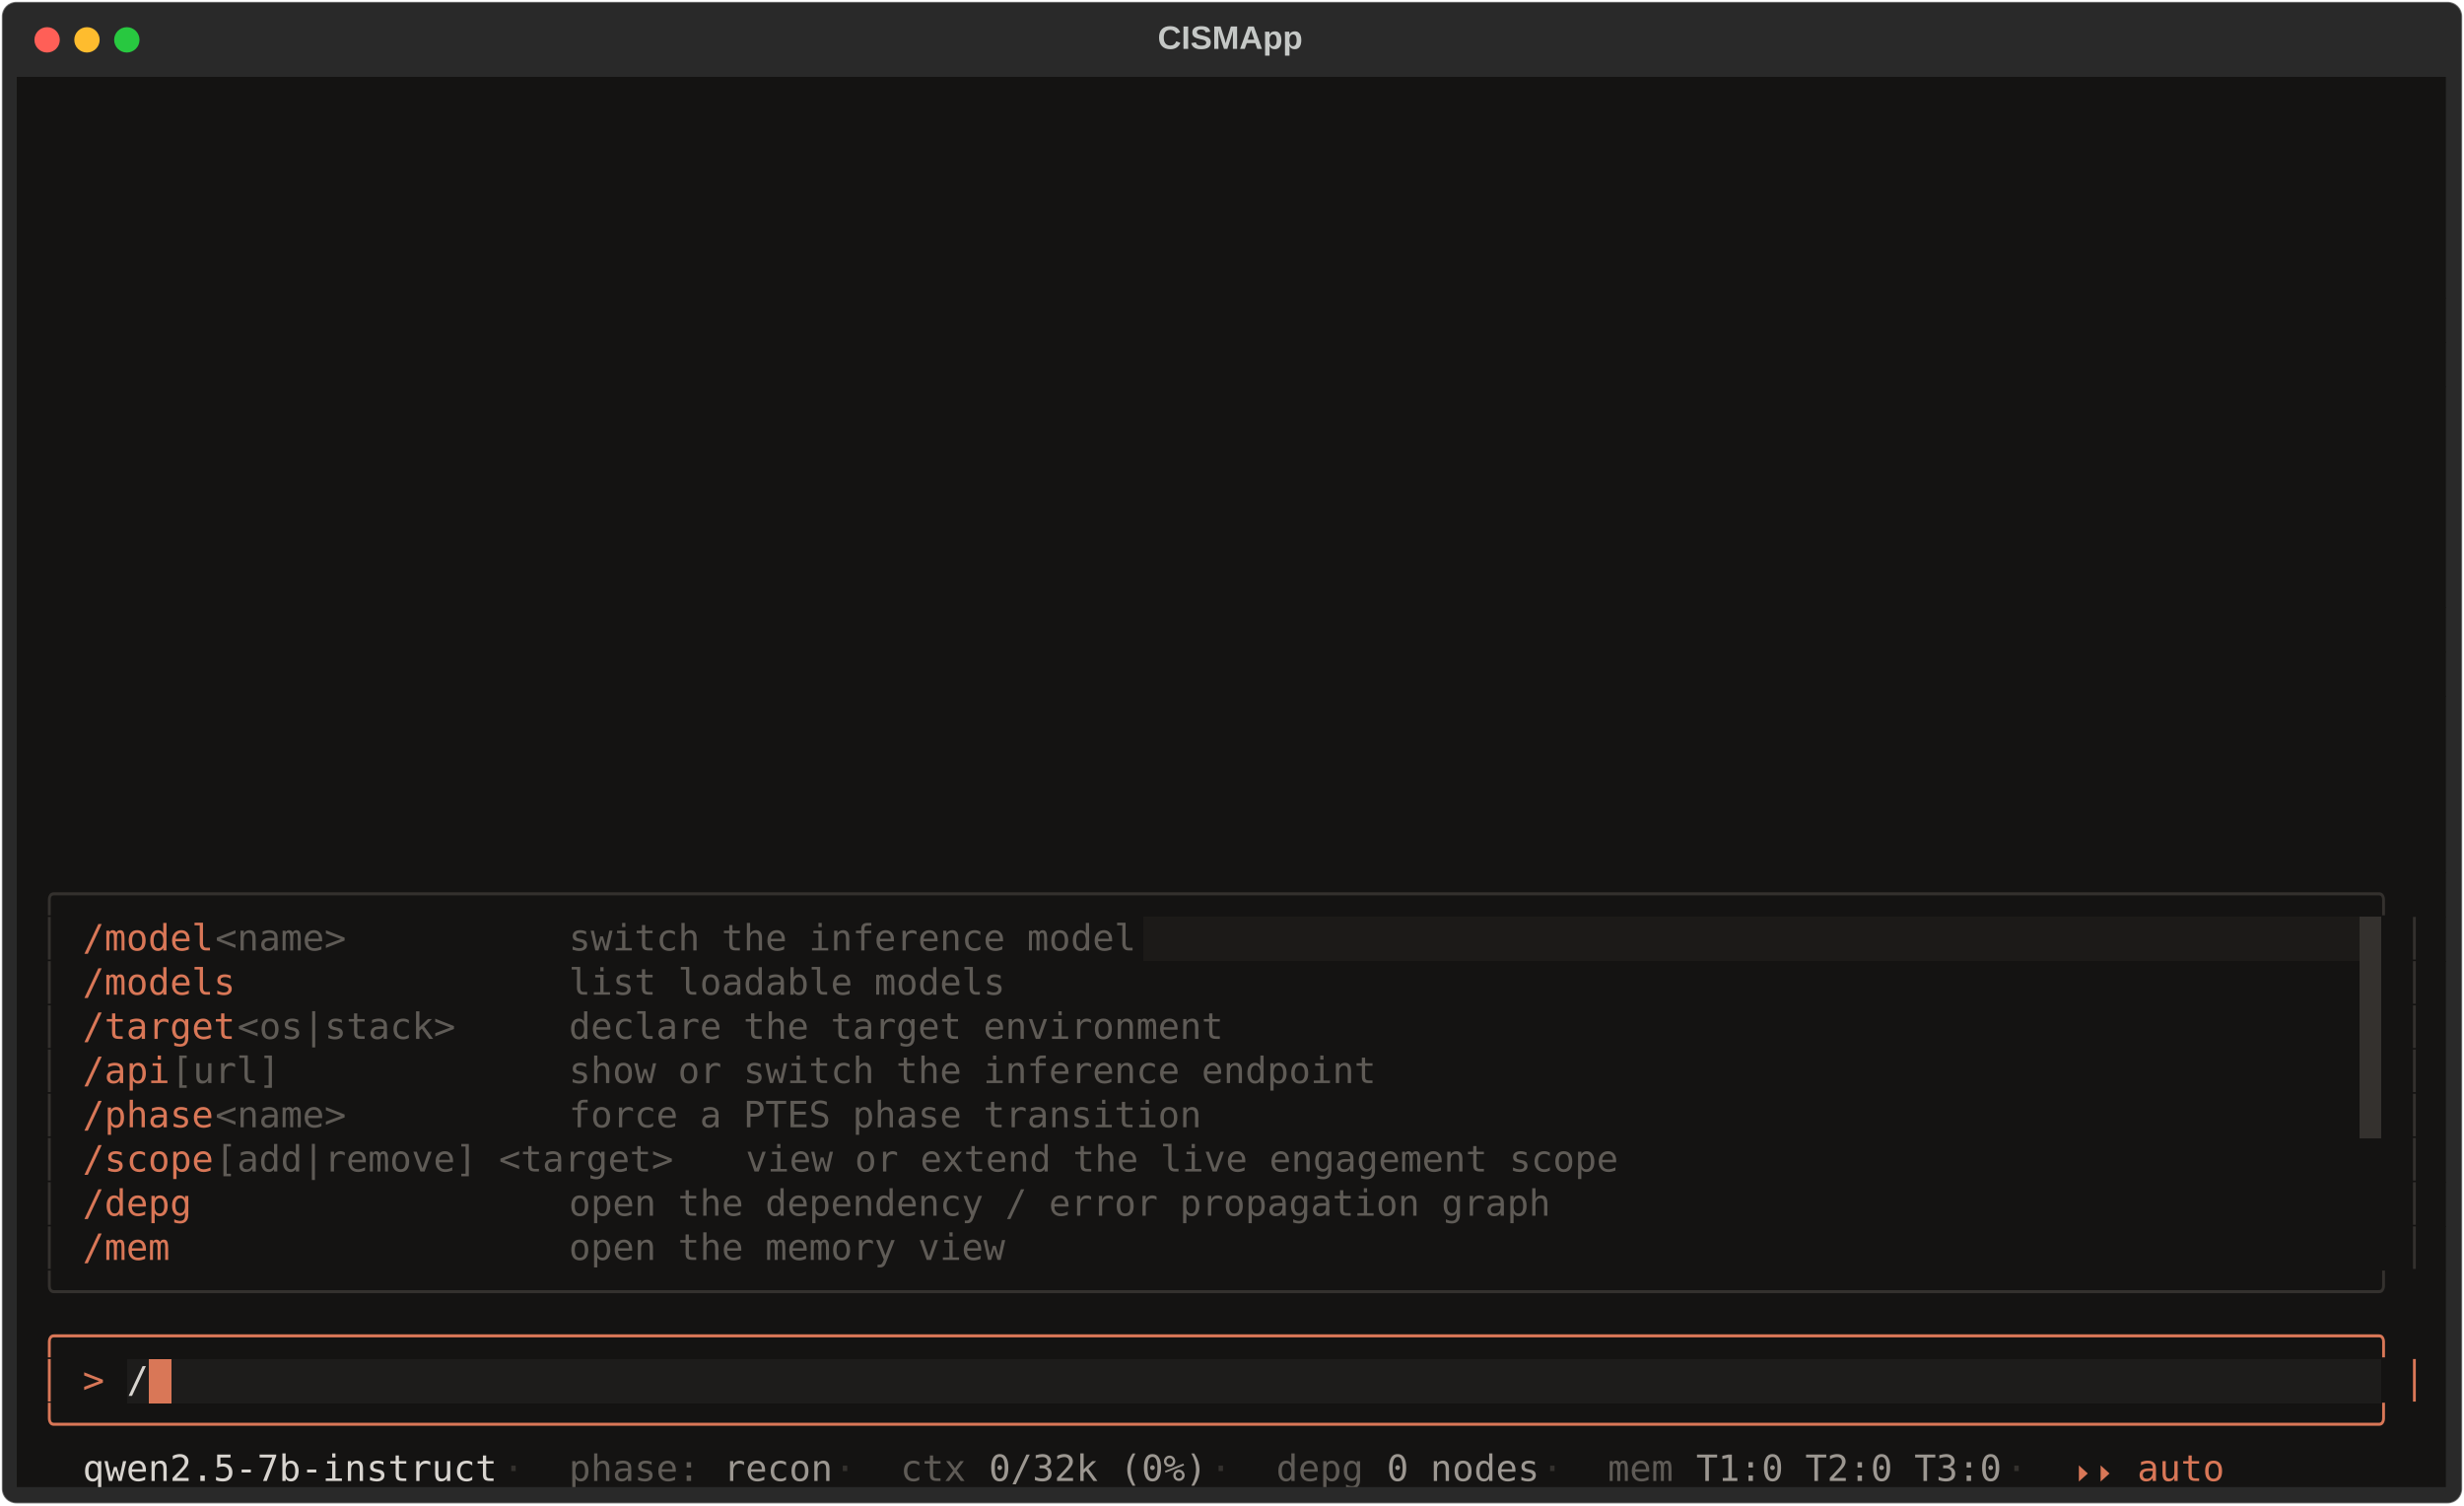
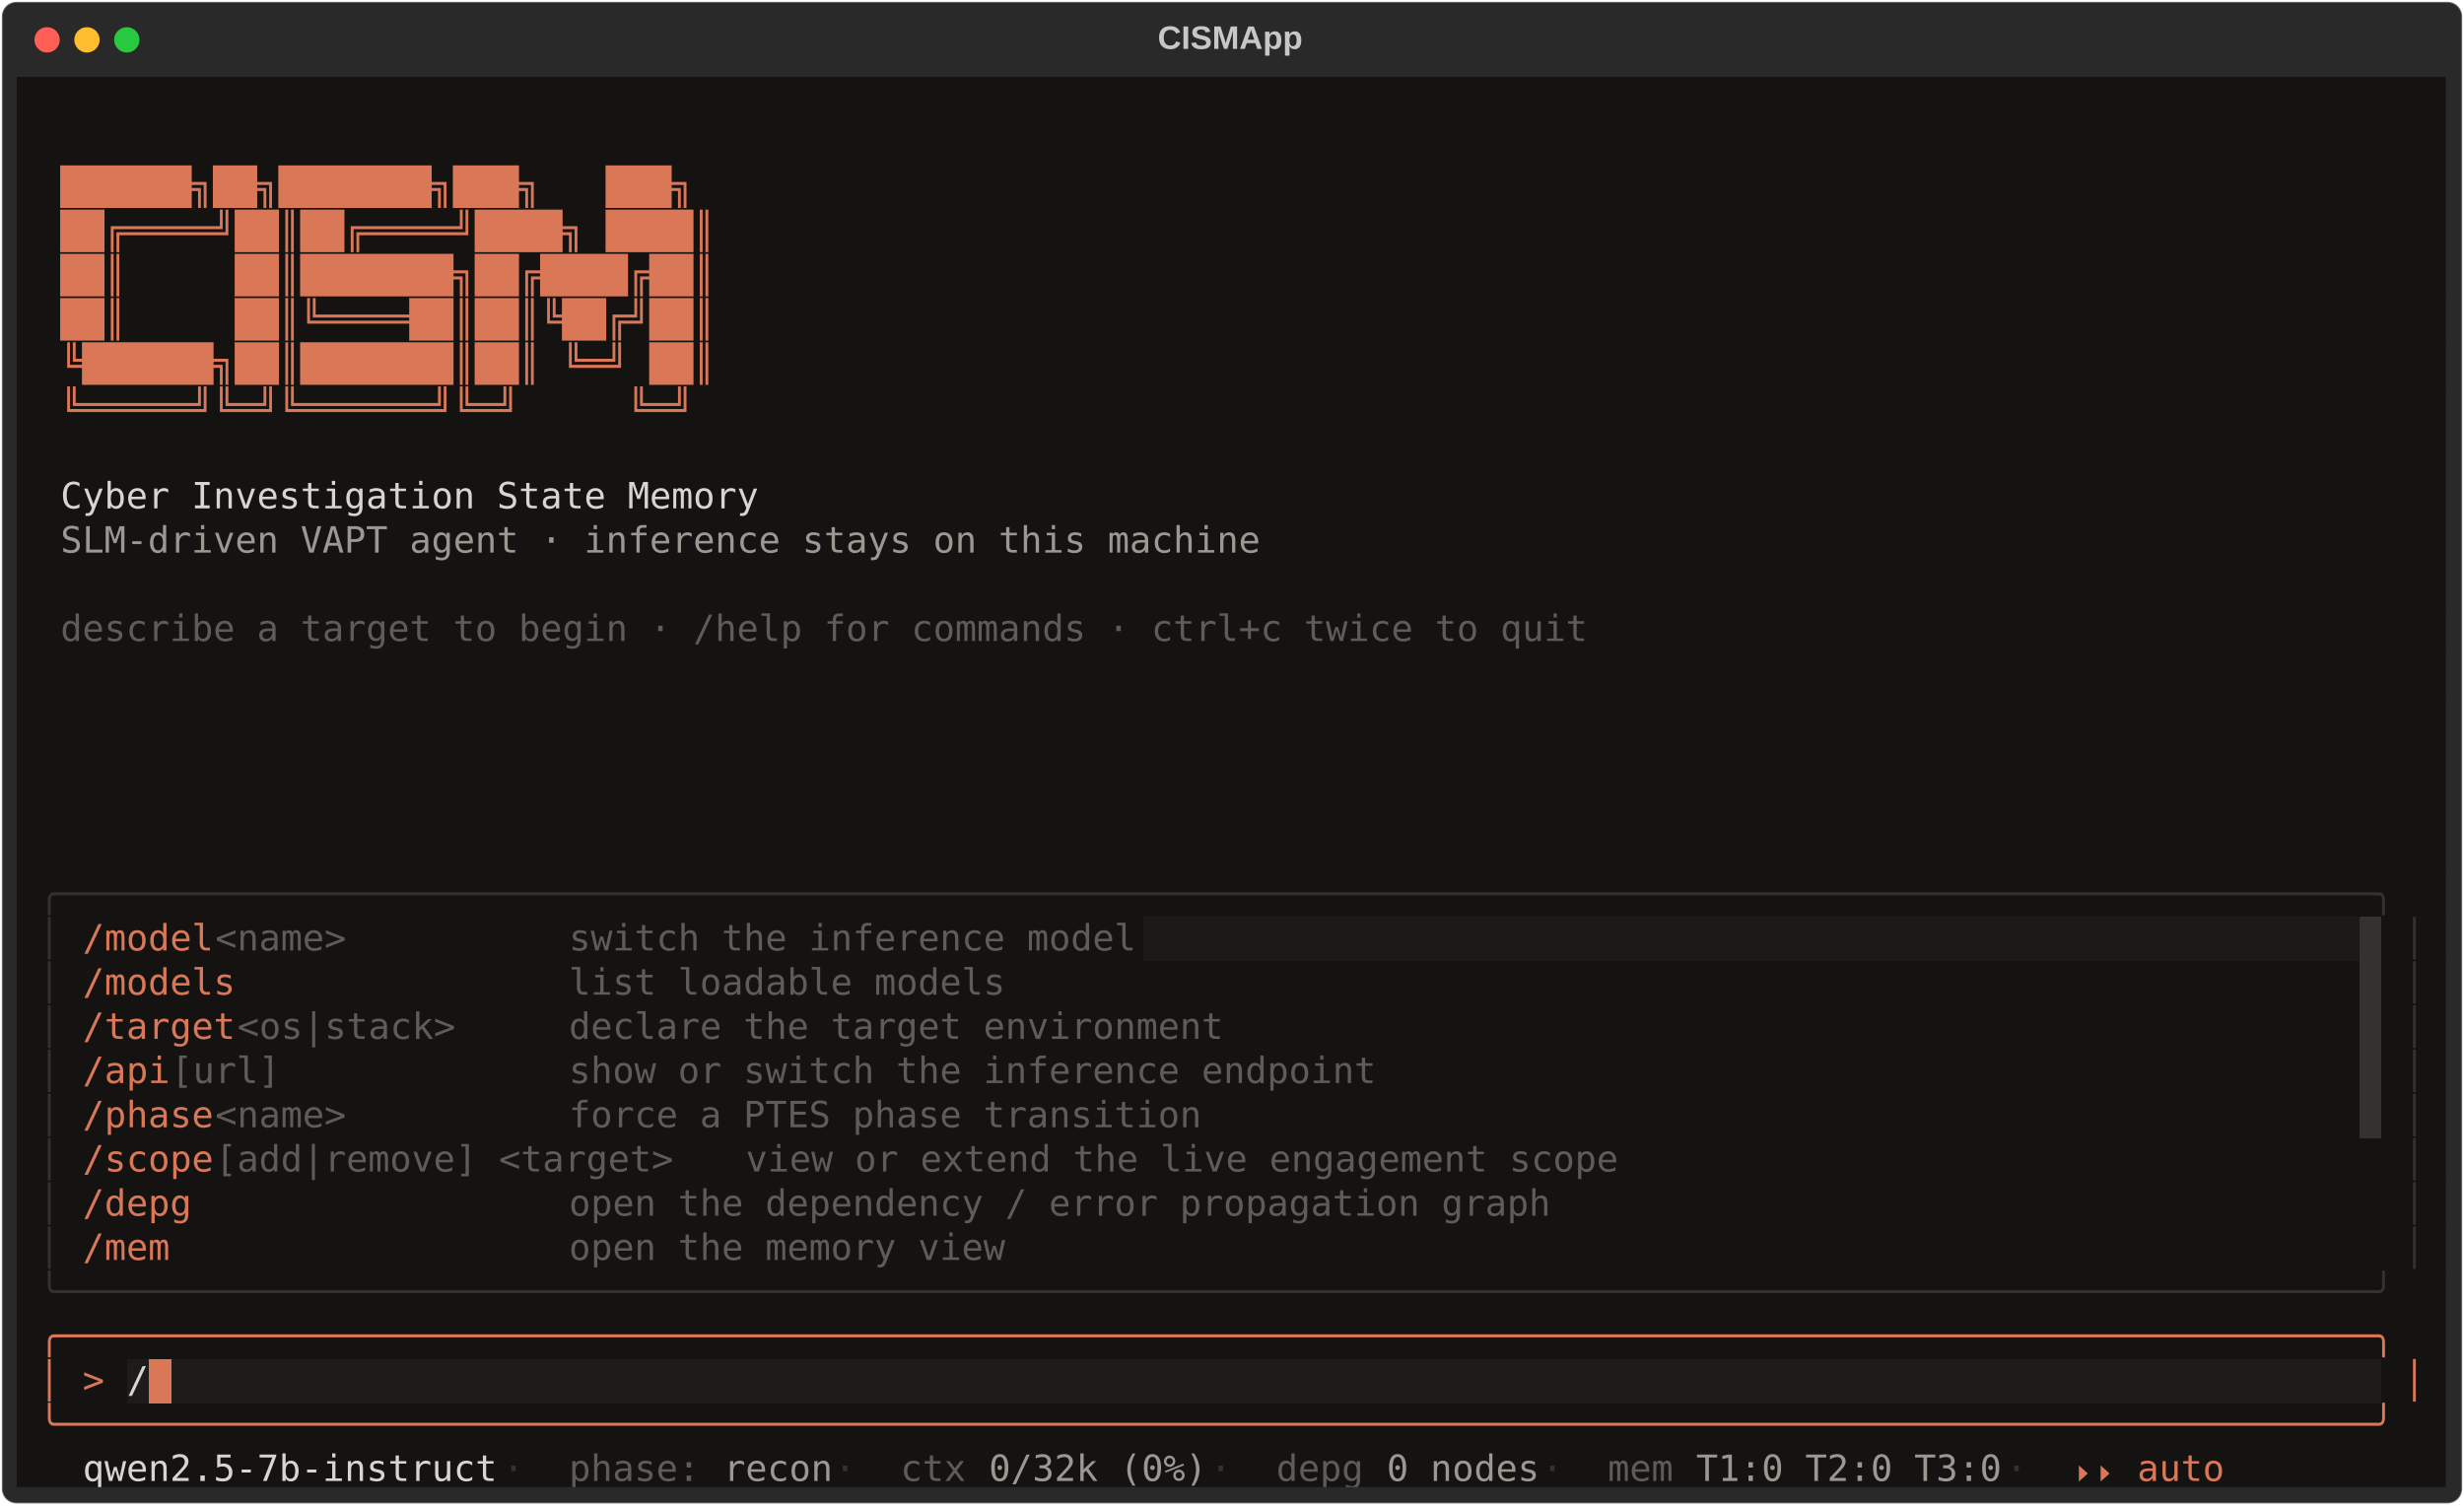
<svg xmlns="http://www.w3.org/2000/svg" class="rich-terminal" viewBox="0 0 1360 830.8">
  <style>

    @font-face {
        font-family: "Fira Code";
        src: local("FiraCode-Regular"),
                url("https://cdnjs.cloudflare.com/ajax/libs/firacode/6.2.0/woff2/FiraCode-Regular.woff2") format("woff2"),
                url("https://cdnjs.cloudflare.com/ajax/libs/firacode/6.2.0/woff/FiraCode-Regular.woff") format("woff");
        font-style: normal;
        font-weight: 400;
    }
    @font-face {
        font-family: "Fira Code";
        src: local("FiraCode-Bold"),
                url("https://cdnjs.cloudflare.com/ajax/libs/firacode/6.2.0/woff2/FiraCode-Bold.woff2") format("woff2"),
                url("https://cdnjs.cloudflare.com/ajax/libs/firacode/6.2.0/woff/FiraCode-Bold.woff") format("woff");
        font-style: bold;
        font-weight: 700;
    }

    .terminal-matrix {
        font-family: Fira Code, monospace;
        font-size: 20px;
        line-height: 24.4px;
        font-variant-east-asian: full-width;
    }

    .terminal-title {
        font-size: 18px;
        font-weight: bold;
        font-family: arial;
    }

    .terminal-r1 { fill: #c5c8c6 }
- .terminal-r2 { fill: #34312e }
- .terminal-r3 { fill: #d97757 }
- .terminal-r4 { fill: #5f5b56 }
- .terminal-r5 { fill: #d8d4cf }
- .terminal-r6 { fill: #141312 }
- .terminal-r7 { fill: #e0e0e0 }
- .terminal-r8 { fill: #9c9791 }
+ .terminal-r2 { fill: #d97757 }
+ .terminal-r3 { fill: #9c9791 }
+ .terminal-r4 { fill: #d8d4cf }
+ .terminal-r5 { fill: #5f5b56 }
+ .terminal-r6 { fill: #34312e }
+ .terminal-r7 { fill: #141312 }
+ .terminal-r8 { fill: #e0e0e0 }
    </style>
  <defs>
    <clipPath id="terminal-clip-terminal">
      <rect x="0" y="0" width="1341.0" height="779.8" />
    </clipPath>
    <clipPath id="terminal-line-0">
      <rect x="0" y="1.5" width="1342" height="24.65" />
    </clipPath>
    <clipPath id="terminal-line-1">
      <rect x="0" y="25.9" width="1342" height="24.65" />
    </clipPath>
    <clipPath id="terminal-line-2">
      <rect x="0" y="50.3" width="1342" height="24.65" />
    </clipPath>
    <clipPath id="terminal-line-3">
      <rect x="0" y="74.7" width="1342" height="24.65" />
    </clipPath>
    <clipPath id="terminal-line-4">
      <rect x="0" y="99.1" width="1342" height="24.65" />
    </clipPath>
    <clipPath id="terminal-line-5">
      <rect x="0" y="123.5" width="1342" height="24.65" />
    </clipPath>
    <clipPath id="terminal-line-6">
      <rect x="0" y="147.9" width="1342" height="24.65" />
    </clipPath>
    <clipPath id="terminal-line-7">
      <rect x="0" y="172.3" width="1342" height="24.65" />
    </clipPath>
    <clipPath id="terminal-line-8">
      <rect x="0" y="196.7" width="1342" height="24.65" />
    </clipPath>
    <clipPath id="terminal-line-9">
      <rect x="0" y="221.1" width="1342" height="24.65" />
    </clipPath>
    <clipPath id="terminal-line-10">
      <rect x="0" y="245.5" width="1342" height="24.65" />
    </clipPath>
    <clipPath id="terminal-line-11">
      <rect x="0" y="269.9" width="1342" height="24.65" />
    </clipPath>
    <clipPath id="terminal-line-12">
      <rect x="0" y="294.3" width="1342" height="24.65" />
    </clipPath>
    <clipPath id="terminal-line-13">
      <rect x="0" y="318.7" width="1342" height="24.65" />
    </clipPath>
    <clipPath id="terminal-line-14">
      <rect x="0" y="343.1" width="1342" height="24.65" />
    </clipPath>
    <clipPath id="terminal-line-15">
      <rect x="0" y="367.5" width="1342" height="24.65" />
    </clipPath>
    <clipPath id="terminal-line-16">
      <rect x="0" y="391.9" width="1342" height="24.65" />
    </clipPath>
    <clipPath id="terminal-line-17">
      <rect x="0" y="416.3" width="1342" height="24.65" />
    </clipPath>
    <clipPath id="terminal-line-18">
      <rect x="0" y="440.7" width="1342" height="24.65" />
    </clipPath>
    <clipPath id="terminal-line-19">
      <rect x="0" y="465.1" width="1342" height="24.65" />
    </clipPath>
    <clipPath id="terminal-line-20">
      <rect x="0" y="489.5" width="1342" height="24.65" />
    </clipPath>
    <clipPath id="terminal-line-21">
      <rect x="0" y="513.9" width="1342" height="24.65" />
    </clipPath>
    <clipPath id="terminal-line-22">
      <rect x="0" y="538.3" width="1342" height="24.65" />
    </clipPath>
    <clipPath id="terminal-line-23">
      <rect x="0" y="562.7" width="1342" height="24.65" />
    </clipPath>
    <clipPath id="terminal-line-24">
      <rect x="0" y="587.1" width="1342" height="24.65" />
    </clipPath>
    <clipPath id="terminal-line-25">
      <rect x="0" y="611.5" width="1342" height="24.65" />
    </clipPath>
    <clipPath id="terminal-line-26">
      <rect x="0" y="635.9" width="1342" height="24.65" />
    </clipPath>
    <clipPath id="terminal-line-27">
      <rect x="0" y="660.3" width="1342" height="24.65" />
    </clipPath>
    <clipPath id="terminal-line-28">
      <rect x="0" y="684.7" width="1342" height="24.65" />
    </clipPath>
    <clipPath id="terminal-line-29">
      <rect x="0" y="709.1" width="1342" height="24.65" />
    </clipPath>
    <clipPath id="terminal-line-30">
      <rect x="0" y="733.5" width="1342" height="24.65" />
    </clipPath>
  </defs>
  <rect fill="#292929" stroke="rgba(255,255,255,0.35)" stroke-width="1" x="1" y="1" width="1358" height="828.8" rx="8" />
  <text class="terminal-title" fill="#c5c8c6" text-anchor="middle" x="679" y="27">CISMApp</text>
  <g transform="translate(26,22)">
    <circle cx="0" cy="0" r="7" fill="#ff5f57" />
    <circle cx="22" cy="0" r="7" fill="#febc2e" />
    <circle cx="44" cy="0" r="7" fill="#28c840" />
  </g>
  <g transform="translate(9, 41)" clip-path="url(#terminal-clip-terminal)">
    <rect fill="#141312" x="0" y="1.5" width="1342" height="24.65" shape-rendering="crispEdges" />
    <rect fill="#141312" x="0" y="25.9" width="1342" height="24.65" shape-rendering="crispEdges" />
-     <rect fill="#141312" x="0" y="50.3" width="1342" height="24.65" shape-rendering="crispEdges" />
-     <rect fill="#141312" x="0" y="74.7" width="1342" height="24.65" shape-rendering="crispEdges" />
-     <rect fill="#141312" x="0" y="99.1" width="1342" height="24.65" shape-rendering="crispEdges" />
-     <rect fill="#141312" x="0" y="123.5" width="1342" height="24.65" shape-rendering="crispEdges" />
-     <rect fill="#141312" x="0" y="147.9" width="1342" height="24.65" shape-rendering="crispEdges" />
-     <rect fill="#141312" x="0" y="172.3" width="1342" height="24.65" shape-rendering="crispEdges" />
-     <rect fill="#141312" x="0" y="196.7" width="1342" height="24.65" shape-rendering="crispEdges" />
-     <rect fill="#141312" x="0" y="221.1" width="1342" height="24.65" shape-rendering="crispEdges" />
-     <rect fill="#141312" x="0" y="245.5" width="1342" height="24.65" shape-rendering="crispEdges" />
-     <rect fill="#141312" x="0" y="269.9" width="1342" height="24.65" shape-rendering="crispEdges" />
-     <rect fill="#141312" x="0" y="294.3" width="1342" height="24.65" shape-rendering="crispEdges" />
+     <rect fill="#141312" x="0" y="50.3" width="24.4" height="24.65" shape-rendering="crispEdges" />
+     <rect fill="#141312" x="24.4" y="50.3" width="366" height="24.65" shape-rendering="crispEdges" />
+     <rect fill="#141312" x="390.4" y="50.3" width="951.6" height="24.65" shape-rendering="crispEdges" />
+     <rect fill="#141312" x="0" y="74.7" width="24.4" height="24.65" shape-rendering="crispEdges" />
+     <rect fill="#141312" x="24.4" y="74.7" width="366" height="24.65" shape-rendering="crispEdges" />
+     <rect fill="#141312" x="390.4" y="74.7" width="951.6" height="24.65" shape-rendering="crispEdges" />
+     <rect fill="#141312" x="0" y="99.1" width="24.4" height="24.65" shape-rendering="crispEdges" />
+     <rect fill="#141312" x="24.4" y="99.1" width="366" height="24.65" shape-rendering="crispEdges" />
+     <rect fill="#141312" x="390.4" y="99.1" width="951.6" height="24.65" shape-rendering="crispEdges" />
+     <rect fill="#141312" x="0" y="123.5" width="24.4" height="24.65" shape-rendering="crispEdges" />
+     <rect fill="#141312" x="24.4" y="123.5" width="366" height="24.65" shape-rendering="crispEdges" />
+     <rect fill="#141312" x="390.4" y="123.5" width="951.6" height="24.65" shape-rendering="crispEdges" />
+     <rect fill="#141312" x="0" y="147.9" width="24.4" height="24.65" shape-rendering="crispEdges" />
+     <rect fill="#141312" x="24.4" y="147.9" width="366" height="24.65" shape-rendering="crispEdges" />
+     <rect fill="#141312" x="390.4" y="147.9" width="951.6" height="24.65" shape-rendering="crispEdges" />
+     <rect fill="#141312" x="0" y="172.3" width="24.4" height="24.65" shape-rendering="crispEdges" />
+     <rect fill="#141312" x="24.4" y="172.3" width="366" height="24.65" shape-rendering="crispEdges" />
+     <rect fill="#141312" x="390.4" y="172.3" width="951.6" height="24.65" shape-rendering="crispEdges" />
+     <rect fill="#141312" x="0" y="196.7" width="24.4" height="24.65" shape-rendering="crispEdges" />
+     <rect fill="#141312" x="24.4" y="196.7" width="0" height="24.65" shape-rendering="crispEdges" />
+     <rect fill="#141312" x="24.4" y="196.7" width="1317.6" height="24.65" shape-rendering="crispEdges" />
+     <rect fill="#141312" x="0" y="221.1" width="24.4" height="24.65" shape-rendering="crispEdges" />
+     <rect fill="#141312" x="24.4" y="221.1" width="390.4" height="24.65" shape-rendering="crispEdges" />
+     <rect fill="#141312" x="414.8" y="221.1" width="927.2" height="24.65" shape-rendering="crispEdges" />
+     <rect fill="#141312" x="0" y="245.5" width="24.4" height="24.65" shape-rendering="crispEdges" />
+     <rect fill="#141312" x="24.4" y="245.5" width="671" height="24.65" shape-rendering="crispEdges" />
+     <rect fill="#141312" x="695.4" y="245.5" width="646.6" height="24.65" shape-rendering="crispEdges" />
+     <rect fill="#141312" x="0" y="269.9" width="24.4" height="24.65" shape-rendering="crispEdges" />
+     <rect fill="#141312" x="24.4" y="269.9" width="0" height="24.65" shape-rendering="crispEdges" />
+     <rect fill="#141312" x="24.4" y="269.9" width="1317.6" height="24.65" shape-rendering="crispEdges" />
+     <rect fill="#141312" x="0" y="294.3" width="24.4" height="24.65" shape-rendering="crispEdges" />
+     <rect fill="#141312" x="24.4" y="294.3" width="854" height="24.65" shape-rendering="crispEdges" />
+     <rect fill="#141312" x="878.4" y="294.3" width="463.6" height="24.65" shape-rendering="crispEdges" />
    <rect fill="#141312" x="0" y="318.7" width="1342" height="24.65" shape-rendering="crispEdges" />
    <rect fill="#141312" x="0" y="343.1" width="1342" height="24.65" shape-rendering="crispEdges" />
    <rect fill="#141312" x="0" y="367.5" width="1342" height="24.65" shape-rendering="crispEdges" />
    <rect fill="#141312" x="0" y="391.9" width="1342" height="24.65" shape-rendering="crispEdges" />
    <rect fill="#141312" x="0" y="416.3" width="1342" height="24.65" shape-rendering="crispEdges" />
    <rect fill="#141312" x="0" y="440.7" width="12.2" height="24.65" shape-rendering="crispEdges" />
    <rect fill="#141312" x="12.2" y="440.7" width="1317.6" height="24.65" shape-rendering="crispEdges" />
    <rect fill="#141312" x="1329.8" y="440.7" width="12.2" height="24.65" shape-rendering="crispEdges" />
    <rect fill="#141312" x="0" y="465.1" width="12.2" height="24.65" shape-rendering="crispEdges" />
    <rect fill="#141312" x="12.2" y="465.1" width="12.2" height="24.65" shape-rendering="crispEdges" />
    <rect fill="#141312" x="24.4" y="465.1" width="12.2" height="24.65" shape-rendering="crispEdges" />
    <rect fill="#141312" x="36.6" y="465.1" width="73.2" height="24.65" shape-rendering="crispEdges" />
    <rect fill="#141312" x="109.8" y="465.1" width="85.4" height="24.65" shape-rendering="crispEdges" />
    <rect fill="#141312" x="195.2" y="465.1" width="109.8" height="24.65" shape-rendering="crispEdges" />
    <rect fill="#141312" x="305" y="465.1" width="317.2" height="24.65" shape-rendering="crispEdges" />
    <rect fill="#1c1a18" x="622.2" y="465.1" width="671" height="24.65" shape-rendering="crispEdges" />
    <rect fill="#34312e" x="1293.2" y="465.1" width="12.2" height="24.65" shape-rendering="crispEdges" />
    <rect fill="#141312" x="1305.4" y="465.1" width="12.2" height="24.65" shape-rendering="crispEdges" />
    <rect fill="#141312" x="1317.6" y="465.1" width="12.2" height="24.65" shape-rendering="crispEdges" />
    <rect fill="#141312" x="1329.8" y="465.1" width="12.2" height="24.65" shape-rendering="crispEdges" />
    <rect fill="#141312" x="0" y="489.5" width="12.2" height="24.65" shape-rendering="crispEdges" />
    <rect fill="#141312" x="12.2" y="489.5" width="12.2" height="24.65" shape-rendering="crispEdges" />
    <rect fill="#141312" x="24.4" y="489.5" width="12.2" height="24.65" shape-rendering="crispEdges" />
    <rect fill="#141312" x="36.6" y="489.5" width="85.4" height="24.65" shape-rendering="crispEdges" />
    <rect fill="#141312" x="122" y="489.5" width="183" height="24.65" shape-rendering="crispEdges" />
    <rect fill="#141312" x="305" y="489.5" width="244" height="24.65" shape-rendering="crispEdges" />
    <rect fill="#141312" x="549" y="489.5" width="744.2" height="24.65" shape-rendering="crispEdges" />
    <rect fill="#34312e" x="1293.2" y="489.5" width="12.2" height="24.65" shape-rendering="crispEdges" />
    <rect fill="#141312" x="1305.4" y="489.5" width="12.2" height="24.65" shape-rendering="crispEdges" />
    <rect fill="#141312" x="1317.6" y="489.5" width="12.2" height="24.65" shape-rendering="crispEdges" />
    <rect fill="#141312" x="1329.8" y="489.5" width="12.2" height="24.65" shape-rendering="crispEdges" />
    <rect fill="#141312" x="0" y="513.9" width="12.2" height="24.65" shape-rendering="crispEdges" />
    <rect fill="#141312" x="12.2" y="513.9" width="12.2" height="24.65" shape-rendering="crispEdges" />
    <rect fill="#141312" x="24.4" y="513.9" width="12.2" height="24.65" shape-rendering="crispEdges" />
    <rect fill="#141312" x="36.6" y="513.9" width="85.4" height="24.65" shape-rendering="crispEdges" />
    <rect fill="#141312" x="122" y="513.9" width="134.2" height="24.65" shape-rendering="crispEdges" />
    <rect fill="#141312" x="256.2" y="513.9" width="48.8" height="24.65" shape-rendering="crispEdges" />
    <rect fill="#141312" x="305" y="513.9" width="366" height="24.65" shape-rendering="crispEdges" />
    <rect fill="#141312" x="671" y="513.9" width="622.2" height="24.65" shape-rendering="crispEdges" />
    <rect fill="#34312e" x="1293.2" y="513.9" width="12.2" height="24.65" shape-rendering="crispEdges" />
    <rect fill="#141312" x="1305.4" y="513.9" width="12.2" height="24.65" shape-rendering="crispEdges" />
    <rect fill="#141312" x="1317.6" y="513.9" width="12.2" height="24.65" shape-rendering="crispEdges" />
    <rect fill="#141312" x="1329.8" y="513.9" width="12.2" height="24.65" shape-rendering="crispEdges" />
    <rect fill="#141312" x="0" y="538.3" width="12.2" height="24.65" shape-rendering="crispEdges" />
    <rect fill="#141312" x="12.2" y="538.3" width="12.2" height="24.65" shape-rendering="crispEdges" />
    <rect fill="#141312" x="24.4" y="538.3" width="12.2" height="24.65" shape-rendering="crispEdges" />
    <rect fill="#141312" x="36.6" y="538.3" width="48.8" height="24.65" shape-rendering="crispEdges" />
    <rect fill="#141312" x="85.4" y="538.3" width="73.2" height="24.65" shape-rendering="crispEdges" />
    <rect fill="#141312" x="158.6" y="538.3" width="146.4" height="24.65" shape-rendering="crispEdges" />
    <rect fill="#141312" x="305" y="538.3" width="451.4" height="24.65" shape-rendering="crispEdges" />
    <rect fill="#141312" x="756.4" y="538.3" width="536.8" height="24.65" shape-rendering="crispEdges" />
    <rect fill="#34312e" x="1293.2" y="538.3" width="12.2" height="24.65" shape-rendering="crispEdges" />
    <rect fill="#141312" x="1305.4" y="538.3" width="12.2" height="24.65" shape-rendering="crispEdges" />
    <rect fill="#141312" x="1317.6" y="538.3" width="12.2" height="24.65" shape-rendering="crispEdges" />
    <rect fill="#141312" x="1329.8" y="538.3" width="12.2" height="24.65" shape-rendering="crispEdges" />
    <rect fill="#141312" x="0" y="562.7" width="12.2" height="24.65" shape-rendering="crispEdges" />
    <rect fill="#141312" x="12.2" y="562.7" width="12.2" height="24.65" shape-rendering="crispEdges" />
    <rect fill="#141312" x="24.4" y="562.7" width="12.2" height="24.65" shape-rendering="crispEdges" />
    <rect fill="#141312" x="36.6" y="562.7" width="73.2" height="24.65" shape-rendering="crispEdges" />
    <rect fill="#141312" x="109.8" y="562.7" width="85.4" height="24.65" shape-rendering="crispEdges" />
    <rect fill="#141312" x="195.2" y="562.7" width="109.8" height="24.65" shape-rendering="crispEdges" />
    <rect fill="#141312" x="305" y="562.7" width="353.8" height="24.65" shape-rendering="crispEdges" />
    <rect fill="#141312" x="658.8" y="562.7" width="634.4" height="24.65" shape-rendering="crispEdges" />
    <rect fill="#34312e" x="1293.2" y="562.7" width="12.2" height="24.65" shape-rendering="crispEdges" />
    <rect fill="#141312" x="1305.4" y="562.7" width="12.2" height="24.65" shape-rendering="crispEdges" />
    <rect fill="#141312" x="1317.6" y="562.7" width="12.2" height="24.65" shape-rendering="crispEdges" />
    <rect fill="#141312" x="1329.8" y="562.7" width="12.2" height="24.65" shape-rendering="crispEdges" />
    <rect fill="#141312" x="0" y="587.1" width="12.2" height="24.65" shape-rendering="crispEdges" />
    <rect fill="#141312" x="12.2" y="587.1" width="12.2" height="24.65" shape-rendering="crispEdges" />
    <rect fill="#141312" x="24.4" y="587.1" width="12.2" height="24.65" shape-rendering="crispEdges" />
    <rect fill="#141312" x="36.6" y="587.1" width="73.2" height="24.65" shape-rendering="crispEdges" />
    <rect fill="#141312" x="109.8" y="587.1" width="268.4" height="24.65" shape-rendering="crispEdges" />
    <rect fill="#141312" x="378.2" y="587.1" width="24.4" height="24.65" shape-rendering="crispEdges" />
    <rect fill="#141312" x="402.6" y="587.1" width="488" height="24.65" shape-rendering="crispEdges" />
    <rect fill="#141312" x="890.6" y="587.1" width="402.6" height="24.65" shape-rendering="crispEdges" />
    <rect fill="#141312" x="1293.2" y="587.1" width="12.2" height="24.65" shape-rendering="crispEdges" />
    <rect fill="#141312" x="1305.4" y="587.1" width="12.2" height="24.65" shape-rendering="crispEdges" />
    <rect fill="#141312" x="1317.6" y="587.1" width="12.2" height="24.65" shape-rendering="crispEdges" />
    <rect fill="#141312" x="1329.8" y="587.1" width="12.2" height="24.65" shape-rendering="crispEdges" />
    <rect fill="#141312" x="0" y="611.5" width="12.2" height="24.65" shape-rendering="crispEdges" />
    <rect fill="#141312" x="12.2" y="611.5" width="12.2" height="24.65" shape-rendering="crispEdges" />
    <rect fill="#141312" x="24.4" y="611.5" width="12.2" height="24.65" shape-rendering="crispEdges" />
    <rect fill="#141312" x="36.6" y="611.5" width="61" height="24.65" shape-rendering="crispEdges" />
    <rect fill="#141312" x="97.6" y="611.5" width="207.4" height="24.65" shape-rendering="crispEdges" />
    <rect fill="#141312" x="305" y="611.5" width="549" height="24.65" shape-rendering="crispEdges" />
    <rect fill="#141312" x="854" y="611.5" width="439.2" height="24.65" shape-rendering="crispEdges" />
    <rect fill="#141312" x="1293.2" y="611.5" width="12.2" height="24.65" shape-rendering="crispEdges" />
    <rect fill="#141312" x="1305.4" y="611.5" width="12.2" height="24.65" shape-rendering="crispEdges" />
    <rect fill="#141312" x="1317.6" y="611.5" width="12.2" height="24.65" shape-rendering="crispEdges" />
    <rect fill="#141312" x="1329.8" y="611.5" width="12.2" height="24.65" shape-rendering="crispEdges" />
    <rect fill="#141312" x="0" y="635.9" width="12.2" height="24.65" shape-rendering="crispEdges" />
    <rect fill="#141312" x="12.2" y="635.9" width="12.2" height="24.65" shape-rendering="crispEdges" />
    <rect fill="#141312" x="24.4" y="635.9" width="12.2" height="24.65" shape-rendering="crispEdges" />
    <rect fill="#141312" x="36.6" y="635.9" width="48.8" height="24.65" shape-rendering="crispEdges" />
    <rect fill="#141312" x="85.4" y="635.9" width="219.6" height="24.65" shape-rendering="crispEdges" />
    <rect fill="#141312" x="305" y="635.9" width="244" height="24.65" shape-rendering="crispEdges" />
    <rect fill="#141312" x="549" y="635.9" width="744.2" height="24.65" shape-rendering="crispEdges" />
    <rect fill="#141312" x="1293.2" y="635.9" width="12.2" height="24.65" shape-rendering="crispEdges" />
    <rect fill="#141312" x="1305.4" y="635.9" width="12.2" height="24.65" shape-rendering="crispEdges" />
    <rect fill="#141312" x="1317.6" y="635.9" width="12.2" height="24.65" shape-rendering="crispEdges" />
    <rect fill="#141312" x="1329.8" y="635.9" width="12.2" height="24.65" shape-rendering="crispEdges" />
    <rect fill="#141312" x="0" y="660.3" width="12.2" height="24.65" shape-rendering="crispEdges" />
    <rect fill="#141312" x="12.2" y="660.3" width="1317.6" height="24.65" shape-rendering="crispEdges" />
    <rect fill="#141312" x="1329.8" y="660.3" width="12.2" height="24.65" shape-rendering="crispEdges" />
    <rect fill="#141312" x="0" y="684.7" width="12.2" height="24.65" shape-rendering="crispEdges" />
    <rect fill="#141312" x="12.2" y="684.7" width="1317.6" height="24.65" shape-rendering="crispEdges" />
    <rect fill="#141312" x="1329.8" y="684.7" width="12.2" height="24.65" shape-rendering="crispEdges" />
    <rect fill="#141312" x="0" y="709.1" width="12.2" height="24.65" shape-rendering="crispEdges" />
    <rect fill="#141312" x="12.2" y="709.1" width="12.2" height="24.65" shape-rendering="crispEdges" />
    <rect fill="#141312" x="24.4" y="709.1" width="12.2" height="24.65" shape-rendering="crispEdges" />
    <rect fill="#141312" x="36.6" y="709.1" width="12.2" height="24.65" shape-rendering="crispEdges" />
    <rect fill="#141312" x="48.8" y="709.1" width="12.2" height="24.65" shape-rendering="crispEdges" />
    <rect fill="#1d1c1b" x="61" y="709.1" width="12.2" height="24.65" shape-rendering="crispEdges" />
    <rect fill="#d97757" x="73.2" y="709.1" width="12.2" height="24.65" shape-rendering="crispEdges" />
    <rect fill="#1d1c1b" x="85.4" y="709.1" width="1220" height="24.65" shape-rendering="crispEdges" />
    <rect fill="#141312" x="1305.4" y="709.1" width="12.2" height="24.65" shape-rendering="crispEdges" />
    <rect fill="#141312" x="1317.6" y="709.1" width="12.2" height="24.65" shape-rendering="crispEdges" />
    <rect fill="#141312" x="1329.8" y="709.1" width="12.2" height="24.65" shape-rendering="crispEdges" />
    <rect fill="#141312" x="0" y="733.5" width="12.2" height="24.65" shape-rendering="crispEdges" />
    <rect fill="#141312" x="12.2" y="733.5" width="1317.6" height="24.65" shape-rendering="crispEdges" />
    <rect fill="#141312" x="1329.8" y="733.5" width="12.2" height="24.65" shape-rendering="crispEdges" />
    <rect fill="#141312" x="0" y="757.9" width="36.6" height="24.65" shape-rendering="crispEdges" />
    <rect fill="#141312" x="36.6" y="757.9" width="231.8" height="24.65" shape-rendering="crispEdges" />
    <rect fill="#141312" x="268.4" y="757.9" width="36.6" height="24.65" shape-rendering="crispEdges" />
    <rect fill="#141312" x="305" y="757.9" width="85.4" height="24.65" shape-rendering="crispEdges" />
    <rect fill="#141312" x="390.4" y="757.9" width="61" height="24.65" shape-rendering="crispEdges" />
    <rect fill="#141312" x="451.4" y="757.9" width="36.6" height="24.65" shape-rendering="crispEdges" />
    <rect fill="#141312" x="488" y="757.9" width="48.8" height="24.65" shape-rendering="crispEdges" />
    <rect fill="#141312" x="536.8" y="757.9" width="122" height="24.65" shape-rendering="crispEdges" />
    <rect fill="#141312" x="658.8" y="757.9" width="36.6" height="24.65" shape-rendering="crispEdges" />
    <rect fill="#141312" x="695.4" y="757.9" width="61" height="24.65" shape-rendering="crispEdges" />
    <rect fill="#141312" x="756.4" y="757.9" width="85.4" height="24.65" shape-rendering="crispEdges" />
    <rect fill="#141312" x="841.8" y="757.9" width="36.6" height="24.65" shape-rendering="crispEdges" />
    <rect fill="#141312" x="878.4" y="757.9" width="48.8" height="24.65" shape-rendering="crispEdges" />
    <rect fill="#141312" x="927.2" y="757.9" width="170.8" height="24.65" shape-rendering="crispEdges" />
    <rect fill="#141312" x="1098" y="757.9" width="36.6" height="24.65" shape-rendering="crispEdges" />
    <rect fill="#141312" x="1134.6" y="757.9" width="85.4" height="24.65" shape-rendering="crispEdges" />
    <rect fill="#141312" x="1220" y="757.9" width="122" height="24.65" shape-rendering="crispEdges" />
    <g class="terminal-matrix">
      <text class="terminal-r1" x="1342" y="20" textLength="12.2" clip-path="url(#terminal-line-0)">
</text>
      <text class="terminal-r1" x="1342" y="44.4" textLength="12.2" clip-path="url(#terminal-line-1)">
</text>
+       <text class="terminal-r2" x="24.4" y="68.8" textLength="366" clip-path="url(#terminal-line-2)"> ██████╗██╗███████╗███╗   ███╗</text>
      <text class="terminal-r1" x="1342" y="68.8" textLength="12.2" clip-path="url(#terminal-line-2)">
</text>
+       <text class="terminal-r2" x="24.4" y="93.2" textLength="366" clip-path="url(#terminal-line-3)">██╔════╝██║██╔════╝████╗ ████║</text>
      <text class="terminal-r1" x="1342" y="93.2" textLength="12.2" clip-path="url(#terminal-line-3)">
</text>
+       <text class="terminal-r2" x="24.4" y="117.6" textLength="366" clip-path="url(#terminal-line-4)">██║     ██║███████╗██╔████╔██║</text>
      <text class="terminal-r1" x="1342" y="117.6" textLength="12.2" clip-path="url(#terminal-line-4)">
</text>
+       <text class="terminal-r2" x="24.4" y="142" textLength="366" clip-path="url(#terminal-line-5)">██║     ██║╚════██║██║╚██╔╝██║</text>
      <text class="terminal-r1" x="1342" y="142" textLength="12.2" clip-path="url(#terminal-line-5)">
</text>
+       <text class="terminal-r2" x="24.4" y="166.4" textLength="366" clip-path="url(#terminal-line-6)">╚██████╗██║███████║██║ ╚═╝ ██║</text>
      <text class="terminal-r1" x="1342" y="166.4" textLength="12.2" clip-path="url(#terminal-line-6)">
</text>
+       <text class="terminal-r2" x="24.4" y="190.8" textLength="366" clip-path="url(#terminal-line-7)"> ╚═════╝╚═╝╚══════╝╚═╝     ╚═╝</text>
      <text class="terminal-r1" x="1342" y="190.8" textLength="12.2" clip-path="url(#terminal-line-7)">
</text>
      <text class="terminal-r1" x="1342" y="215.2" textLength="12.2" clip-path="url(#terminal-line-8)">
</text>
+       <text class="terminal-r4" x="24.4" y="239.6" textLength="390.4" clip-path="url(#terminal-line-9)">Cyber Investigation State Memory</text>
      <text class="terminal-r1" x="1342" y="239.6" textLength="12.2" clip-path="url(#terminal-line-9)">
</text>
+       <text class="terminal-r3" x="24.4" y="264" textLength="671" clip-path="url(#terminal-line-10)">SLM-driven VAPT agent · inference stays on this machine</text>
      <text class="terminal-r1" x="1342" y="264" textLength="12.2" clip-path="url(#terminal-line-10)">
</text>
      <text class="terminal-r1" x="1342" y="288.4" textLength="12.2" clip-path="url(#terminal-line-11)">
</text>
+       <text class="terminal-r5" x="24.4" y="312.8" textLength="854" clip-path="url(#terminal-line-12)">describe a target to begin · /help for commands · ctrl+c twice to quit</text>
      <text class="terminal-r1" x="1342" y="312.8" textLength="12.2" clip-path="url(#terminal-line-12)">
</text>
      <text class="terminal-r1" x="1342" y="337.2" textLength="12.2" clip-path="url(#terminal-line-13)">
</text>
      <text class="terminal-r1" x="1342" y="361.6" textLength="12.2" clip-path="url(#terminal-line-14)">
</text>
      <text class="terminal-r1" x="1342" y="386" textLength="12.2" clip-path="url(#terminal-line-15)">
</text>
      <text class="terminal-r1" x="1342" y="410.4" textLength="12.2" clip-path="url(#terminal-line-16)">
</text>
      <text class="terminal-r1" x="1342" y="434.8" textLength="12.2" clip-path="url(#terminal-line-17)">
</text>
-       <text class="terminal-r2" x="12.2" y="459.2" textLength="1317.6" clip-path="url(#terminal-line-18)">╭──────────────────────────────────────────────────────────────────────────────────────────────────────────╮</text>
+       <text class="terminal-r6" x="12.2" y="459.2" textLength="1317.6" clip-path="url(#terminal-line-18)">╭──────────────────────────────────────────────────────────────────────────────────────────────────────────╮</text>
      <text class="terminal-r1" x="1342" y="459.2" textLength="12.2" clip-path="url(#terminal-line-18)">
</text>
-       <text class="terminal-r2" x="12.2" y="483.6" textLength="12.2" clip-path="url(#terminal-line-19)">│</text>
-       <text class="terminal-r3" x="36.6" y="483.6" textLength="73.2" clip-path="url(#terminal-line-19)">/model</text>
-       <text class="terminal-r4" x="109.8" y="483.6" textLength="85.4" clip-path="url(#terminal-line-19)"> &lt;name&gt;</text>
-       <text class="terminal-r4" x="305" y="483.6" textLength="317.2" clip-path="url(#terminal-line-19)">switch the inference model</text>
-       <text class="terminal-r2" x="1317.6" y="483.6" textLength="12.2" clip-path="url(#terminal-line-19)">│</text>
+       <text class="terminal-r6" x="12.2" y="483.6" textLength="12.2" clip-path="url(#terminal-line-19)">│</text>
+       <text class="terminal-r2" x="36.6" y="483.6" textLength="73.2" clip-path="url(#terminal-line-19)">/model</text>
+       <text class="terminal-r5" x="109.8" y="483.6" textLength="85.4" clip-path="url(#terminal-line-19)"> &lt;name&gt;</text>
+       <text class="terminal-r5" x="305" y="483.6" textLength="317.2" clip-path="url(#terminal-line-19)">switch the inference model</text>
+       <text class="terminal-r6" x="1317.6" y="483.6" textLength="12.2" clip-path="url(#terminal-line-19)">│</text>
      <text class="terminal-r1" x="1342" y="483.6" textLength="12.2" clip-path="url(#terminal-line-19)">
</text>
-       <text class="terminal-r2" x="12.2" y="508" textLength="12.2" clip-path="url(#terminal-line-20)">│</text>
-       <text class="terminal-r3" x="36.6" y="508" textLength="85.4" clip-path="url(#terminal-line-20)">/models</text>
-       <text class="terminal-r4" x="305" y="508" textLength="244" clip-path="url(#terminal-line-20)">list loadable models</text>
-       <text class="terminal-r2" x="1317.6" y="508" textLength="12.2" clip-path="url(#terminal-line-20)">│</text>
+       <text class="terminal-r6" x="12.2" y="508" textLength="12.2" clip-path="url(#terminal-line-20)">│</text>
+       <text class="terminal-r2" x="36.6" y="508" textLength="85.4" clip-path="url(#terminal-line-20)">/models</text>
+       <text class="terminal-r5" x="305" y="508" textLength="244" clip-path="url(#terminal-line-20)">list loadable models</text>
+       <text class="terminal-r6" x="1317.6" y="508" textLength="12.2" clip-path="url(#terminal-line-20)">│</text>
      <text class="terminal-r1" x="1342" y="508" textLength="12.2" clip-path="url(#terminal-line-20)">
</text>
-       <text class="terminal-r2" x="12.2" y="532.4" textLength="12.2" clip-path="url(#terminal-line-21)">│</text>
-       <text class="terminal-r3" x="36.6" y="532.4" textLength="85.4" clip-path="url(#terminal-line-21)">/target</text>
-       <text class="terminal-r4" x="122" y="532.4" textLength="134.2" clip-path="url(#terminal-line-21)"> &lt;os|stack&gt;</text>
-       <text class="terminal-r4" x="305" y="532.4" textLength="366" clip-path="url(#terminal-line-21)">declare the target environment</text>
-       <text class="terminal-r2" x="1317.6" y="532.4" textLength="12.2" clip-path="url(#terminal-line-21)">│</text>
+       <text class="terminal-r6" x="12.2" y="532.4" textLength="12.2" clip-path="url(#terminal-line-21)">│</text>
+       <text class="terminal-r2" x="36.6" y="532.4" textLength="85.4" clip-path="url(#terminal-line-21)">/target</text>
+       <text class="terminal-r5" x="122" y="532.4" textLength="134.2" clip-path="url(#terminal-line-21)"> &lt;os|stack&gt;</text>
+       <text class="terminal-r5" x="305" y="532.4" textLength="366" clip-path="url(#terminal-line-21)">declare the target environment</text>
+       <text class="terminal-r6" x="1317.6" y="532.4" textLength="12.2" clip-path="url(#terminal-line-21)">│</text>
      <text class="terminal-r1" x="1342" y="532.4" textLength="12.2" clip-path="url(#terminal-line-21)">
</text>
-       <text class="terminal-r2" x="12.2" y="556.8" textLength="12.2" clip-path="url(#terminal-line-22)">│</text>
-       <text class="terminal-r3" x="36.6" y="556.8" textLength="48.8" clip-path="url(#terminal-line-22)">/api</text>
-       <text class="terminal-r4" x="85.4" y="556.8" textLength="73.2" clip-path="url(#terminal-line-22)"> [url]</text>
-       <text class="terminal-r4" x="305" y="556.8" textLength="451.4" clip-path="url(#terminal-line-22)">show or switch the inference endpoint</text>
-       <text class="terminal-r2" x="1317.6" y="556.8" textLength="12.2" clip-path="url(#terminal-line-22)">│</text>
+       <text class="terminal-r6" x="12.2" y="556.8" textLength="12.2" clip-path="url(#terminal-line-22)">│</text>
+       <text class="terminal-r2" x="36.6" y="556.8" textLength="48.8" clip-path="url(#terminal-line-22)">/api</text>
+       <text class="terminal-r5" x="85.4" y="556.8" textLength="73.2" clip-path="url(#terminal-line-22)"> [url]</text>
+       <text class="terminal-r5" x="305" y="556.8" textLength="451.4" clip-path="url(#terminal-line-22)">show or switch the inference endpoint</text>
+       <text class="terminal-r6" x="1317.6" y="556.8" textLength="12.2" clip-path="url(#terminal-line-22)">│</text>
      <text class="terminal-r1" x="1342" y="556.8" textLength="12.2" clip-path="url(#terminal-line-22)">
</text>
-       <text class="terminal-r2" x="12.2" y="581.2" textLength="12.2" clip-path="url(#terminal-line-23)">│</text>
-       <text class="terminal-r3" x="36.6" y="581.2" textLength="73.2" clip-path="url(#terminal-line-23)">/phase</text>
-       <text class="terminal-r4" x="109.8" y="581.2" textLength="85.4" clip-path="url(#terminal-line-23)"> &lt;name&gt;</text>
-       <text class="terminal-r4" x="305" y="581.2" textLength="353.8" clip-path="url(#terminal-line-23)">force a PTES phase transition</text>
-       <text class="terminal-r2" x="1317.6" y="581.2" textLength="12.2" clip-path="url(#terminal-line-23)">│</text>
+       <text class="terminal-r6" x="12.2" y="581.2" textLength="12.2" clip-path="url(#terminal-line-23)">│</text>
+       <text class="terminal-r2" x="36.6" y="581.2" textLength="73.2" clip-path="url(#terminal-line-23)">/phase</text>
+       <text class="terminal-r5" x="109.8" y="581.2" textLength="85.4" clip-path="url(#terminal-line-23)"> &lt;name&gt;</text>
+       <text class="terminal-r5" x="305" y="581.2" textLength="353.8" clip-path="url(#terminal-line-23)">force a PTES phase transition</text>
+       <text class="terminal-r6" x="1317.6" y="581.2" textLength="12.2" clip-path="url(#terminal-line-23)">│</text>
      <text class="terminal-r1" x="1342" y="581.2" textLength="12.2" clip-path="url(#terminal-line-23)">
</text>
-       <text class="terminal-r2" x="12.2" y="605.6" textLength="12.2" clip-path="url(#terminal-line-24)">│</text>
-       <text class="terminal-r3" x="36.6" y="605.6" textLength="73.2" clip-path="url(#terminal-line-24)">/scope</text>
-       <text class="terminal-r4" x="109.8" y="605.6" textLength="268.4" clip-path="url(#terminal-line-24)"> [add|remove] &lt;target&gt;</text>
-       <text class="terminal-r4" x="402.6" y="605.6" textLength="488" clip-path="url(#terminal-line-24)">view or extend the live engagement scope</text>
-       <text class="terminal-r2" x="1317.6" y="605.6" textLength="12.2" clip-path="url(#terminal-line-24)">│</text>
+       <text class="terminal-r6" x="12.2" y="605.6" textLength="12.2" clip-path="url(#terminal-line-24)">│</text>
+       <text class="terminal-r2" x="36.6" y="605.6" textLength="73.2" clip-path="url(#terminal-line-24)">/scope</text>
+       <text class="terminal-r5" x="109.8" y="605.6" textLength="268.4" clip-path="url(#terminal-line-24)"> [add|remove] &lt;target&gt;</text>
+       <text class="terminal-r5" x="402.6" y="605.6" textLength="488" clip-path="url(#terminal-line-24)">view or extend the live engagement scope</text>
+       <text class="terminal-r6" x="1317.6" y="605.6" textLength="12.2" clip-path="url(#terminal-line-24)">│</text>
      <text class="terminal-r1" x="1342" y="605.6" textLength="12.2" clip-path="url(#terminal-line-24)">
</text>
-       <text class="terminal-r2" x="12.2" y="630" textLength="12.2" clip-path="url(#terminal-line-25)">│</text>
-       <text class="terminal-r3" x="36.6" y="630" textLength="61" clip-path="url(#terminal-line-25)">/depg</text>
-       <text class="terminal-r4" x="305" y="630" textLength="549" clip-path="url(#terminal-line-25)">open the dependency / error propagation graph</text>
-       <text class="terminal-r2" x="1317.6" y="630" textLength="12.2" clip-path="url(#terminal-line-25)">│</text>
+       <text class="terminal-r6" x="12.2" y="630" textLength="12.2" clip-path="url(#terminal-line-25)">│</text>
+       <text class="terminal-r2" x="36.6" y="630" textLength="61" clip-path="url(#terminal-line-25)">/depg</text>
+       <text class="terminal-r5" x="305" y="630" textLength="549" clip-path="url(#terminal-line-25)">open the dependency / error propagation graph</text>
+       <text class="terminal-r6" x="1317.6" y="630" textLength="12.2" clip-path="url(#terminal-line-25)">│</text>
      <text class="terminal-r1" x="1342" y="630" textLength="12.2" clip-path="url(#terminal-line-25)">
</text>
-       <text class="terminal-r2" x="12.2" y="654.4" textLength="12.2" clip-path="url(#terminal-line-26)">│</text>
-       <text class="terminal-r3" x="36.6" y="654.4" textLength="48.8" clip-path="url(#terminal-line-26)">/mem</text>
-       <text class="terminal-r4" x="305" y="654.4" textLength="244" clip-path="url(#terminal-line-26)">open the memory view</text>
-       <text class="terminal-r2" x="1317.6" y="654.4" textLength="12.2" clip-path="url(#terminal-line-26)">│</text>
+       <text class="terminal-r6" x="12.2" y="654.4" textLength="12.2" clip-path="url(#terminal-line-26)">│</text>
+       <text class="terminal-r2" x="36.6" y="654.4" textLength="48.8" clip-path="url(#terminal-line-26)">/mem</text>
+       <text class="terminal-r5" x="305" y="654.4" textLength="244" clip-path="url(#terminal-line-26)">open the memory view</text>
+       <text class="terminal-r6" x="1317.6" y="654.4" textLength="12.2" clip-path="url(#terminal-line-26)">│</text>
      <text class="terminal-r1" x="1342" y="654.4" textLength="12.2" clip-path="url(#terminal-line-26)">
</text>
-       <text class="terminal-r2" x="12.2" y="678.8" textLength="1317.6" clip-path="url(#terminal-line-27)">╰──────────────────────────────────────────────────────────────────────────────────────────────────────────╯</text>
+       <text class="terminal-r6" x="12.2" y="678.8" textLength="1317.6" clip-path="url(#terminal-line-27)">╰──────────────────────────────────────────────────────────────────────────────────────────────────────────╯</text>
      <text class="terminal-r1" x="1342" y="678.8" textLength="12.2" clip-path="url(#terminal-line-27)">
</text>
-       <text class="terminal-r3" x="12.2" y="703.2" textLength="1317.6" clip-path="url(#terminal-line-28)">╭──────────────────────────────────────────────────────────────────────────────────────────────────────────╮</text>
+       <text class="terminal-r2" x="12.2" y="703.2" textLength="1317.6" clip-path="url(#terminal-line-28)">╭──────────────────────────────────────────────────────────────────────────────────────────────────────────╮</text>
      <text class="terminal-r1" x="1342" y="703.2" textLength="12.2" clip-path="url(#terminal-line-28)">
</text>
-       <text class="terminal-r3" x="12.2" y="727.6" textLength="12.2" clip-path="url(#terminal-line-29)">│</text>
-       <text class="terminal-r3" x="36.6" y="727.6" textLength="12.2" clip-path="url(#terminal-line-29)">&gt;</text>
-       <text class="terminal-r5" x="61" y="727.6" textLength="12.2" clip-path="url(#terminal-line-29)">/</text>
-       <text class="terminal-r3" x="1317.6" y="727.6" textLength="12.2" clip-path="url(#terminal-line-29)">│</text>
+       <text class="terminal-r2" x="12.2" y="727.6" textLength="12.2" clip-path="url(#terminal-line-29)">│</text>
+       <text class="terminal-r2" x="36.6" y="727.6" textLength="12.2" clip-path="url(#terminal-line-29)">&gt;</text>
+       <text class="terminal-r4" x="61" y="727.6" textLength="12.2" clip-path="url(#terminal-line-29)">/</text>
+       <text class="terminal-r2" x="1317.6" y="727.6" textLength="12.2" clip-path="url(#terminal-line-29)">│</text>
      <text class="terminal-r1" x="1342" y="727.6" textLength="12.2" clip-path="url(#terminal-line-29)">
</text>
-       <text class="terminal-r3" x="12.2" y="752" textLength="1317.6" clip-path="url(#terminal-line-30)">╰──────────────────────────────────────────────────────────────────────────────────────────────────────────╯</text>
+       <text class="terminal-r2" x="12.2" y="752" textLength="1317.6" clip-path="url(#terminal-line-30)">╰──────────────────────────────────────────────────────────────────────────────────────────────────────────╯</text>
      <text class="terminal-r1" x="1342" y="752" textLength="12.2" clip-path="url(#terminal-line-30)">
</text>
-       <text class="terminal-r5" x="36.6" y="776.4" textLength="231.8" clip-path="url(#terminal-line-31)">qwen2.5-7b-instruct</text>
-       <text class="terminal-r2" x="268.4" y="776.4" textLength="36.6" clip-path="url(#terminal-line-31)"> · </text>
-       <text class="terminal-r4" x="305" y="776.4" textLength="85.4" clip-path="url(#terminal-line-31)">phase: </text>
-       <text class="terminal-r8" x="390.4" y="776.4" textLength="61" clip-path="url(#terminal-line-31)">recon</text>
-       <text class="terminal-r2" x="451.4" y="776.4" textLength="36.6" clip-path="url(#terminal-line-31)"> · </text>
-       <text class="terminal-r4" x="488" y="776.4" textLength="48.8" clip-path="url(#terminal-line-31)">ctx </text>
-       <text class="terminal-r8" x="536.8" y="776.4" textLength="122" clip-path="url(#terminal-line-31)">0/32k (0%)</text>
-       <text class="terminal-r2" x="658.8" y="776.4" textLength="36.6" clip-path="url(#terminal-line-31)"> · </text>
-       <text class="terminal-r4" x="695.4" y="776.4" textLength="61" clip-path="url(#terminal-line-31)">depg </text>
-       <text class="terminal-r8" x="756.4" y="776.4" textLength="85.4" clip-path="url(#terminal-line-31)">0 nodes</text>
-       <text class="terminal-r2" x="841.8" y="776.4" textLength="36.6" clip-path="url(#terminal-line-31)"> · </text>
-       <text class="terminal-r4" x="878.4" y="776.4" textLength="48.8" clip-path="url(#terminal-line-31)">mem </text>
-       <text class="terminal-r8" x="927.2" y="776.4" textLength="170.8" clip-path="url(#terminal-line-31)">T1:0 T2:0 T3:0</text>
-       <text class="terminal-r2" x="1098" y="776.4" textLength="36.6" clip-path="url(#terminal-line-31)"> · </text>
-       <text class="terminal-r3" x="1134.6" y="776.4" textLength="85.4" clip-path="url(#terminal-line-31)">⏵⏵ auto</text>
+       <text class="terminal-r4" x="36.6" y="776.4" textLength="231.8" clip-path="url(#terminal-line-31)">qwen2.5-7b-instruct</text>
+       <text class="terminal-r6" x="268.4" y="776.4" textLength="36.6" clip-path="url(#terminal-line-31)"> · </text>
+       <text class="terminal-r5" x="305" y="776.4" textLength="85.4" clip-path="url(#terminal-line-31)">phase: </text>
+       <text class="terminal-r3" x="390.4" y="776.4" textLength="61" clip-path="url(#terminal-line-31)">recon</text>
+       <text class="terminal-r6" x="451.4" y="776.4" textLength="36.6" clip-path="url(#terminal-line-31)"> · </text>
+       <text class="terminal-r5" x="488" y="776.4" textLength="48.8" clip-path="url(#terminal-line-31)">ctx </text>
+       <text class="terminal-r3" x="536.8" y="776.4" textLength="122" clip-path="url(#terminal-line-31)">0/32k (0%)</text>
+       <text class="terminal-r6" x="658.8" y="776.4" textLength="36.6" clip-path="url(#terminal-line-31)"> · </text>
+       <text class="terminal-r5" x="695.4" y="776.4" textLength="61" clip-path="url(#terminal-line-31)">depg </text>
+       <text class="terminal-r3" x="756.4" y="776.4" textLength="85.4" clip-path="url(#terminal-line-31)">0 nodes</text>
+       <text class="terminal-r6" x="841.8" y="776.4" textLength="36.6" clip-path="url(#terminal-line-31)"> · </text>
+       <text class="terminal-r5" x="878.4" y="776.4" textLength="48.8" clip-path="url(#terminal-line-31)">mem </text>
+       <text class="terminal-r3" x="927.2" y="776.4" textLength="170.8" clip-path="url(#terminal-line-31)">T1:0 T2:0 T3:0</text>
+       <text class="terminal-r6" x="1098" y="776.4" textLength="36.6" clip-path="url(#terminal-line-31)"> · </text>
+       <text class="terminal-r2" x="1134.6" y="776.4" textLength="85.4" clip-path="url(#terminal-line-31)">⏵⏵ auto</text>
    </g>
  </g>
</svg>
